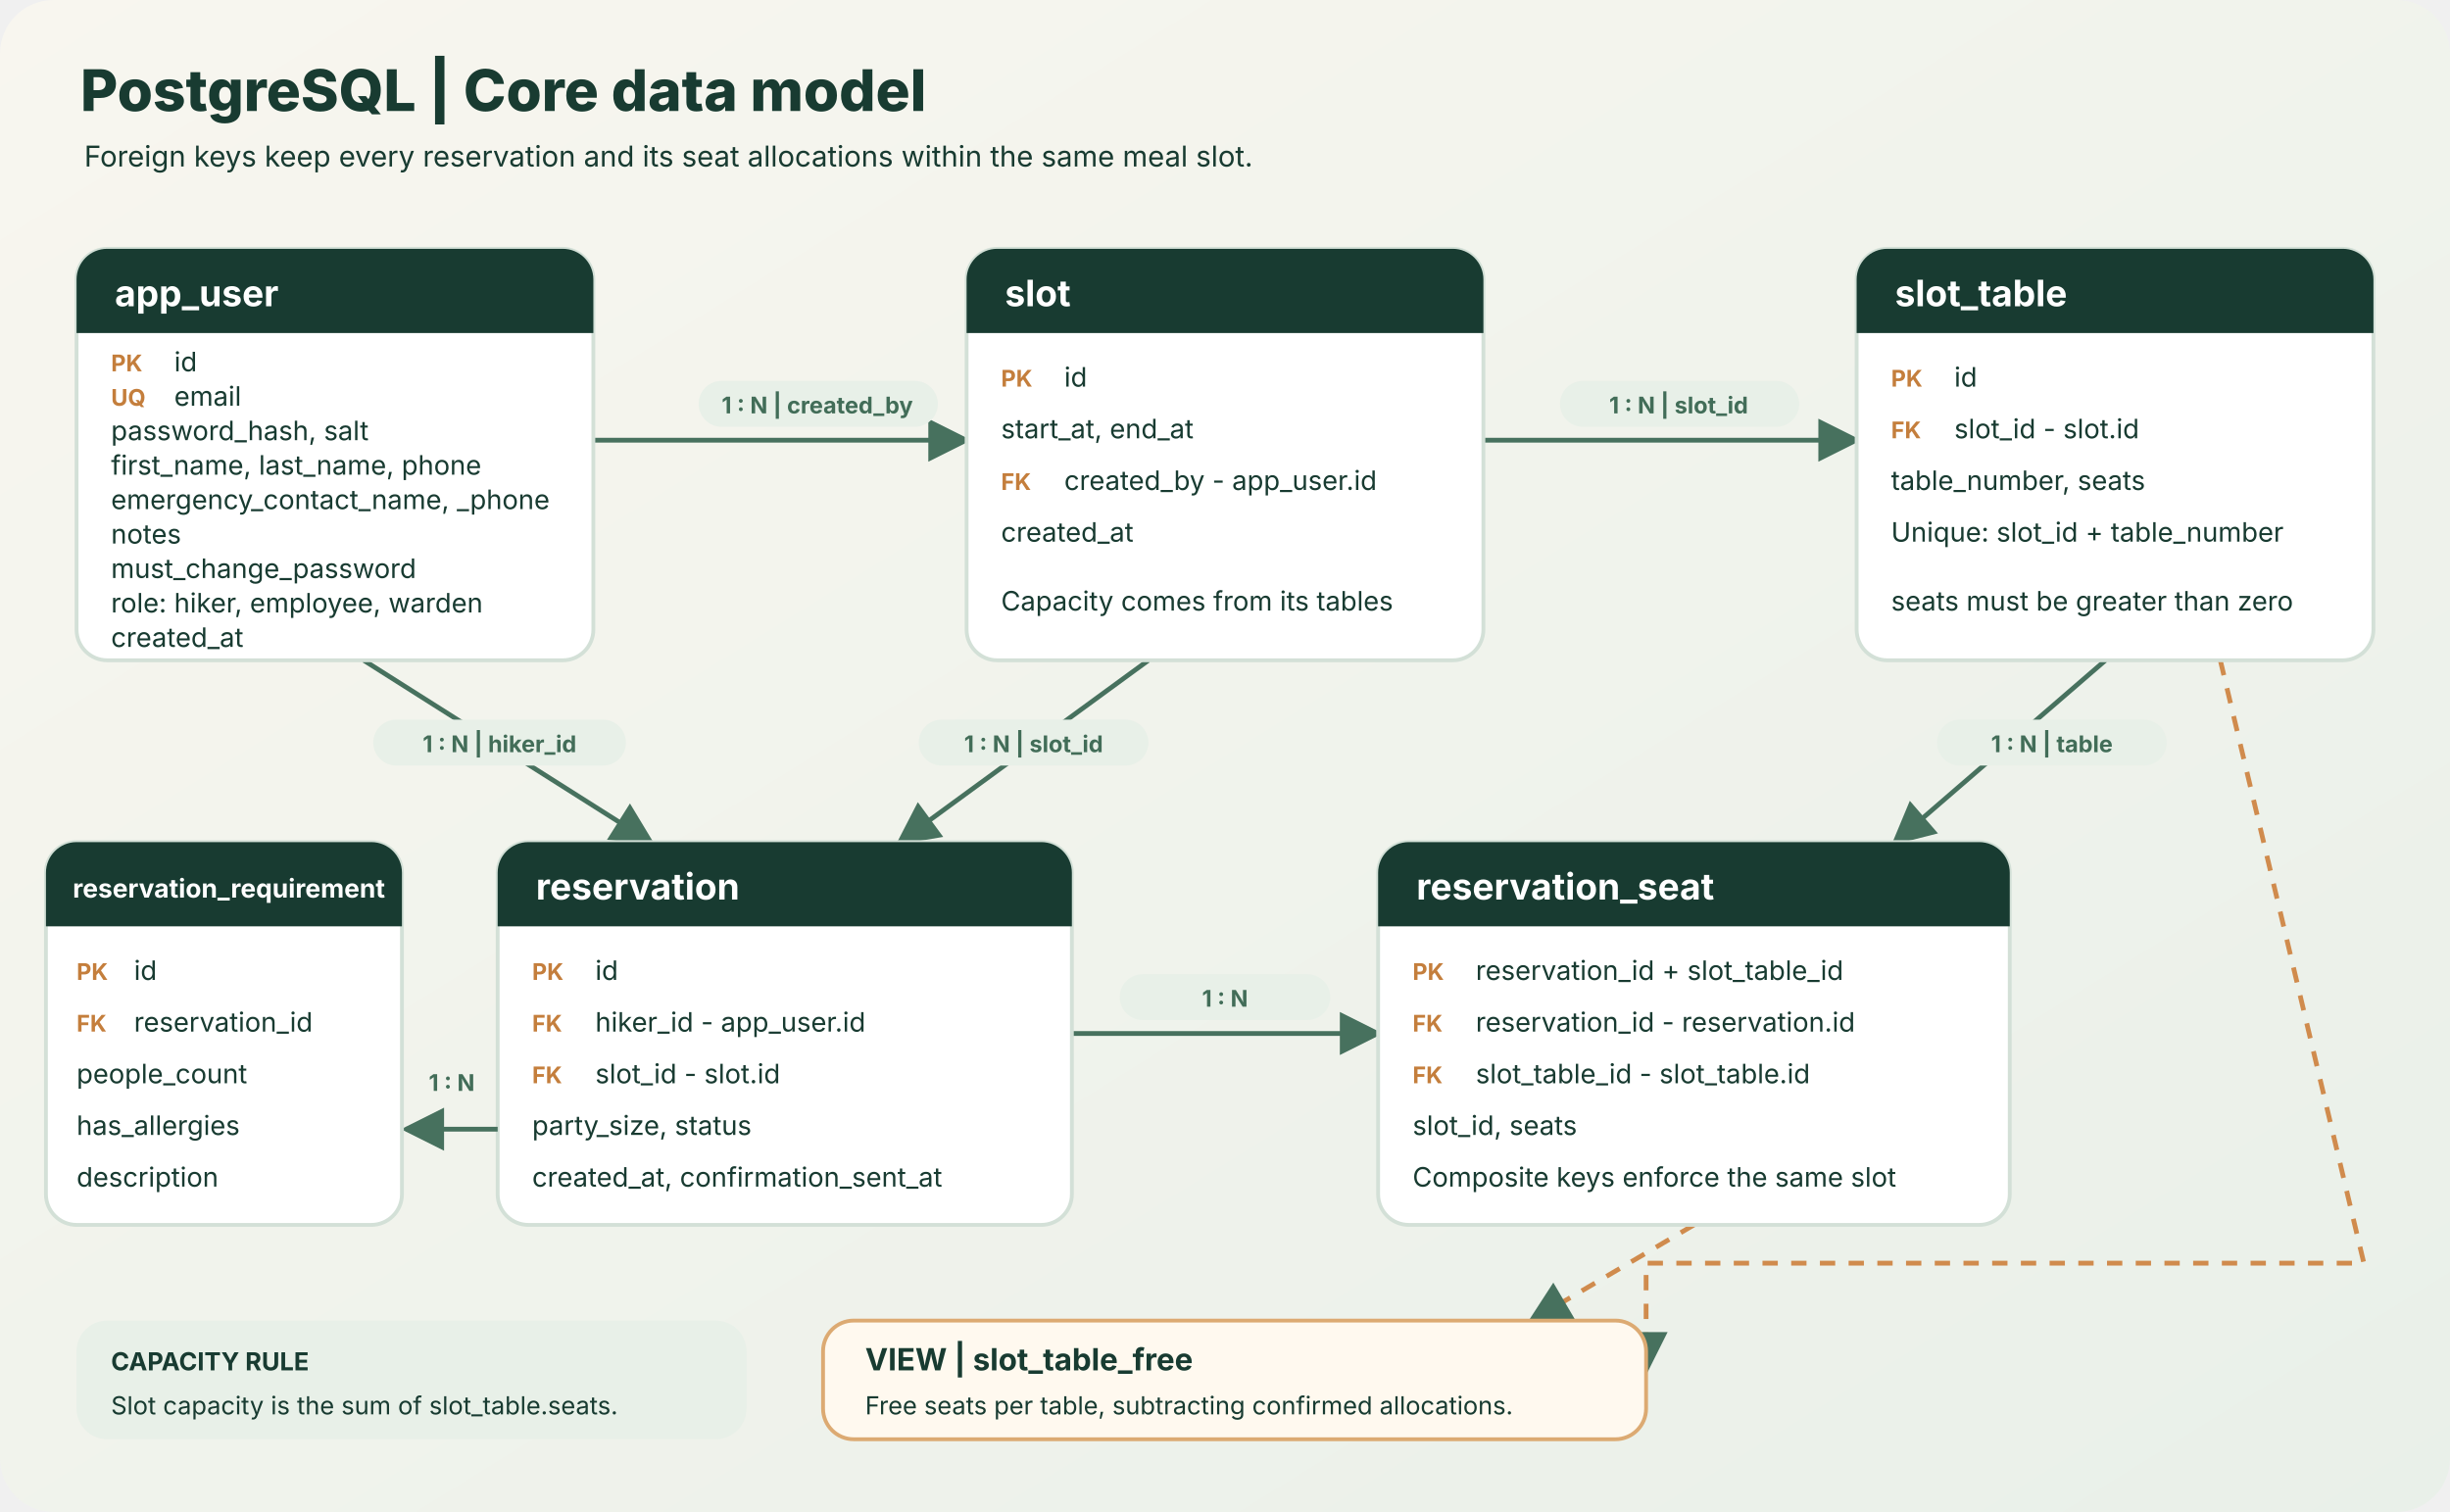
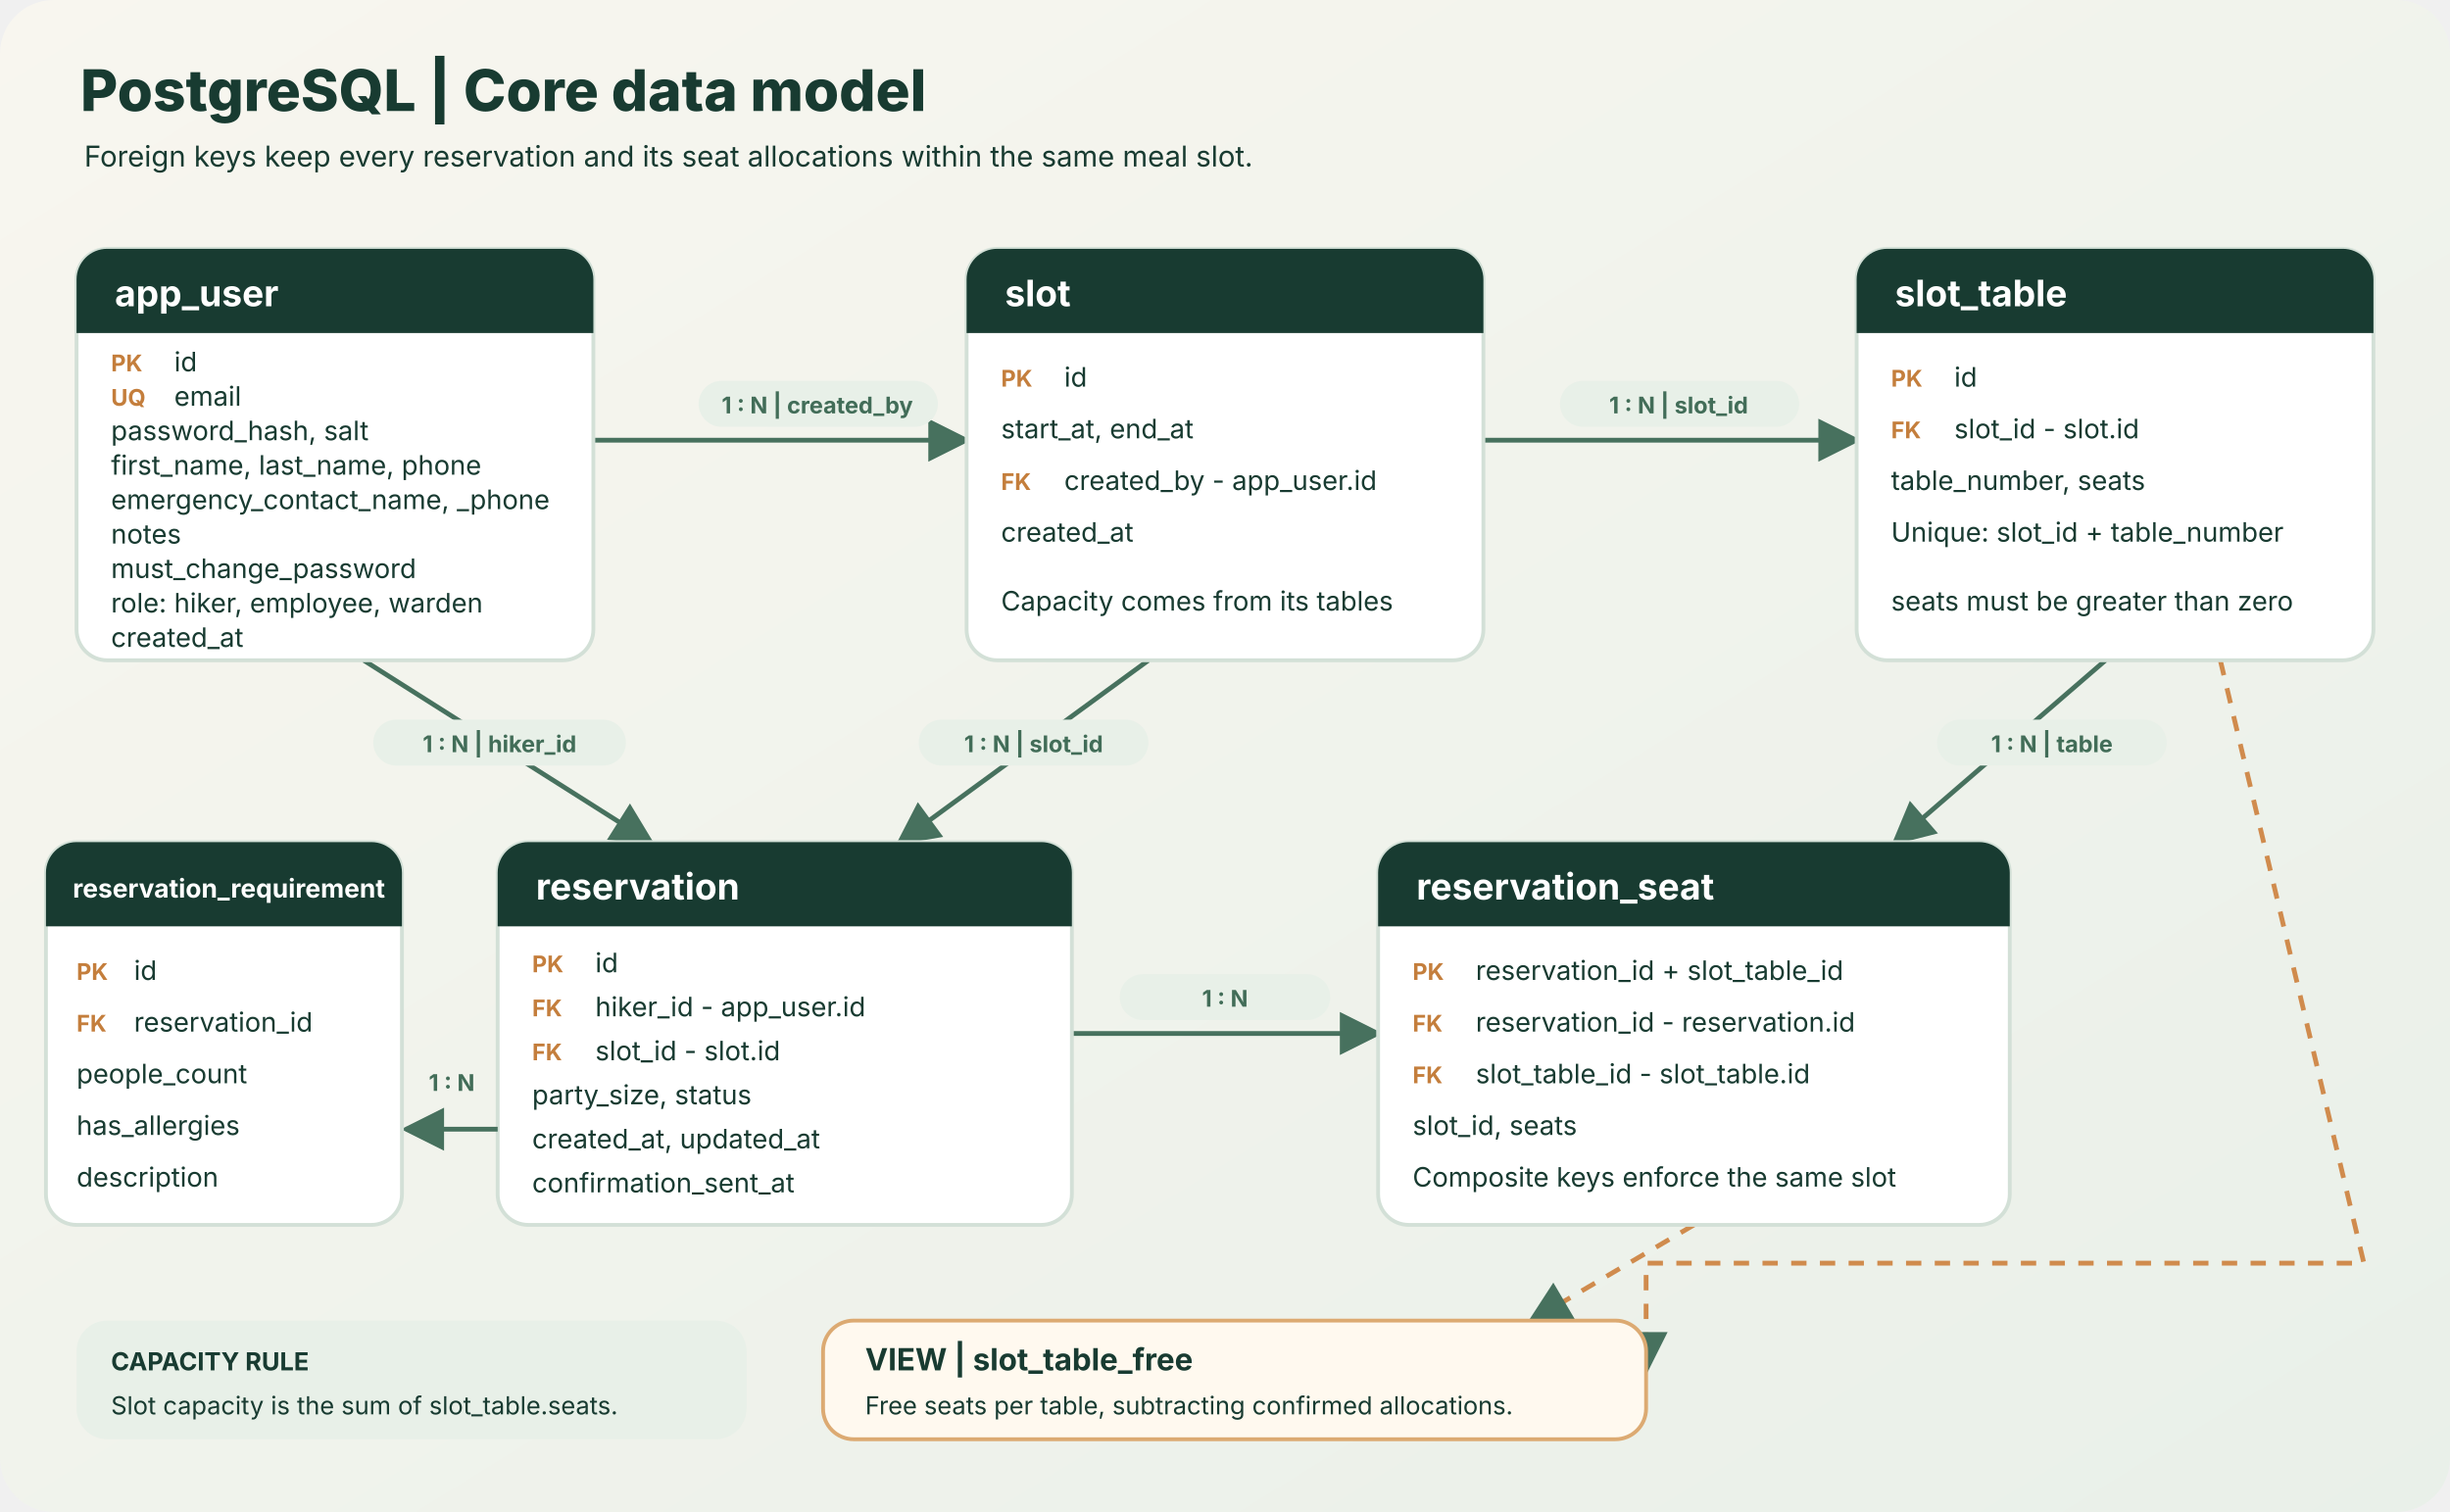
<svg xmlns="http://www.w3.org/2000/svg" width="1280" height="790" viewBox="0 0 1280 790" role="img" aria-labelledby="title description">
  <defs>
    <linearGradient id="background" x1="0" y1="0" x2="1" y2="1">
      <stop offset="0" stop-color="#f8f6ef" />
      <stop offset="1" stop-color="#e9f0e9" />
    </linearGradient>
    <marker id="arrow" markerWidth="9" markerHeight="9" refX="8" refY="4.5" orient="auto" markerUnits="strokeWidth">
      <path d="M0,0 L9,4.5 L0,9 z" fill="#47715e" />
    </marker>
    <style>
      text { font-family: Inter, "Segoe UI", Arial, sans-serif; fill: #183b31; }
      .card { fill: #ffffff; stroke: #d3e0d7; stroke-width: 2; }
      .header { fill: #183b31; }
      .entity { font-size: 19px; font-weight: 700; fill: #ffffff; }
      .field { font-size: 14px; }
      .key { font-size: 12px; font-weight: 700; fill: #c47e3c; }
      .rel { font-size: 12px; font-weight: 700; fill: #426d58; }
      .connector { fill: none; stroke: #47715e; stroke-width: 2.5; marker-end: url(#arrow); }
      .derived { fill: none; stroke: #d08b4d; stroke-width: 2.5; stroke-dasharray: 8 7; marker-end: url(#arrow); }
    </style>
  </defs>
  <rect width="1280" height="790" rx="28" fill="url(#background)" />
  <text x="42" y="58" font-size="30" font-weight="800">PostgreSQL | Core data model</text>
  <text x="44" y="87" font-size="15" fill="#587268">Foreign keys keep every reservation and its seat allocations within the same meal slot.</text>
  <path class="connector" d="M310 230 H505" />
  <path class="connector" d="M775 230 H970" />
  <path class="connector" d="M190 345 L340 440" />
  <path class="connector" d="M600 345 L470 440" />
  <path class="connector" d="M560 540 H720" />
  <path class="connector" d="M1100 345 L990 440" />
  <path class="derived" d="M1160 345 L1235 660 H860 V716" />
  <path class="derived" d="M885 640 L800 690" />
  <rect x="365" y="199" width="125" height="24" rx="12" fill="#e8f0e8" />
  <text x="427" y="216" text-anchor="middle" class="rel">1 : N | created_by</text>
  <rect x="815" y="199" width="125" height="24" rx="12" fill="#e8f0e8" />
  <text x="877" y="216" text-anchor="middle" class="rel">1 : N | slot_id</text>
  <rect x="195" y="376" width="132" height="24" rx="12" fill="#e8f0e8" />
  <text x="261" y="393" text-anchor="middle" class="rel">1 : N | hiker_id</text>
  <rect x="480" y="376" width="120" height="24" rx="12" fill="#e8f0e8" />
  <text x="540" y="393" text-anchor="middle" class="rel">1 : N | slot_id</text>
  <rect x="585" y="509" width="110" height="24" rx="12" fill="#e8f0e8" />
  <text x="640" y="526" text-anchor="middle" class="rel">1 : N</text>
  <rect x="1012" y="376" width="120" height="24" rx="12" fill="#e8f0e8" />
  <text x="1072" y="393" text-anchor="middle" class="rel">1 : N | table</text>
  <rect x="40" y="130" width="270" height="215" rx="16" class="card" />
  <path d="M56 130 H294 A16 16 0 0 1 310 146 V174 H40 V146 A16 16 0 0 1 56 130" class="header" />
  <text x="60" y="160" class="entity">app_user</text>
  <text x="58" y="194" class="key">PK</text>
  <text x="91" y="194" class="field">id</text>
  <text x="58" y="212" class="key">UQ</text>
  <text x="91" y="212" class="field">email</text>
  <text x="58" y="230" class="field">password_hash, salt</text>
  <text x="58" y="248" class="field">first_name, last_name, phone</text>
  <text x="58" y="266" class="field">emergency_contact_name, _phone</text>
  <text x="58" y="284" class="field">notes</text>
  <text x="58" y="302" class="field">must_change_password</text>
  <text x="58" y="320" class="field">role: hiker, employee, warden</text>
  <text x="58" y="338" class="field">created_at</text>
  <rect x="505" y="130" width="270" height="215" rx="16" class="card" />
  <path d="M521 130 H759 A16 16 0 0 1 775 146 V174 H505 V146 A16 16 0 0 1 521 130" class="header" />
  <text x="525" y="160" class="entity">slot</text>
  <text x="523" y="202" class="key">PK</text>
  <text x="556" y="202" class="field">id</text>
  <text x="523" y="229" class="field">start_at, end_at</text>
  <text x="523" y="256" class="key">FK</text>
  <text x="556" y="256" class="field">created_by - app_user.id</text>
  <text x="523" y="283" class="field">created_at</text>
  <text x="523" y="319" class="field">Capacity comes from its tables</text>
  <rect x="970" y="130" width="270" height="215" rx="16" class="card" />
  <path d="M986 130 H1224 A16 16 0 0 1 1240 146 V174 H970 V146 A16 16 0 0 1 986 130" class="header" />
  <text x="990" y="160" class="entity">slot_table</text>
  <text x="988" y="202" class="key">PK</text>
  <text x="1021" y="202" class="field">id</text>
  <text x="988" y="229" class="key">FK</text>
  <text x="1021" y="229" class="field">slot_id - slot.id</text>
  <text x="988" y="256" class="field">table_number, seats</text>
  <text x="988" y="283" class="field">Unique: slot_id + table_number</text>
  <text x="988" y="319" class="field">seats must be greater than zero</text>
  <rect x="260" y="440" width="300" height="200" rx="16" class="card" />
  <path d="M276 440 H544 A16 16 0 0 1 560 456 V484 H260 V456 A16 16 0 0 1 276 440" class="header" />
  <text x="280" y="470" class="entity">reservation</text>
-   <text x="278" y="512" class="key">PK</text>
-   <text x="311" y="512" class="field">id</text>
-   <text x="278" y="539" class="key">FK</text>
-   <text x="311" y="539" class="field">hiker_id - app_user.id</text>
-   <text x="278" y="566" class="key">FK</text>
-   <text x="311" y="566" class="field">slot_id - slot.id</text>
-   <text x="278" y="593" class="field">party_size, status</text>
-   <text x="278" y="620" class="field">created_at, confirmation_sent_at</text>
+   <text x="278" y="508" class="key">PK</text>
+   <text x="311" y="508" class="field">id</text>
+   <text x="278" y="531" class="key">FK</text>
+   <text x="311" y="531" class="field">hiker_id - app_user.id</text>
+   <text x="278" y="554" class="key">FK</text>
+   <text x="311" y="554" class="field">slot_id - slot.id</text>
+   <text x="278" y="577" class="field">party_size, status</text>
+   <text x="278" y="600" class="field">created_at, updated_at</text>
+   <text x="278" y="623" class="field">confirmation_sent_at</text>
  <path class="connector" d="M260 590 H212" />
  <text x="236" y="570" text-anchor="middle" class="rel">1 : N</text>
  <rect x="24" y="440" width="186" height="200" rx="16" class="card" />
  <path d="M40 440 H194 A16 16 0 0 1 210 456 V484 H24 V456 A16 16 0 0 1 40 440" class="header" />
  <text x="38" y="469" class="entity" style="font-size:13.5px">reservation_requirement</text>
  <text x="40" y="512" class="key">PK</text>
  <text x="70" y="512" class="field">id</text>
  <text x="40" y="539" class="key">FK</text>
  <text x="70" y="539" class="field">reservation_id</text>
  <text x="40" y="566" class="field">people_count</text>
  <text x="40" y="593" class="field">has_allergies</text>
  <text x="40" y="620" class="field">description</text>
  <rect x="720" y="440" width="330" height="200" rx="16" class="card" />
  <path d="M736 440 H1034 A16 16 0 0 1 1050 456 V484 H720 V456 A16 16 0 0 1 736 440" class="header" />
  <text x="740" y="470" class="entity">reservation_seat</text>
  <text x="738" y="512" class="key">PK</text>
  <text x="771" y="512" class="field">reservation_id + slot_table_id</text>
  <text x="738" y="539" class="key">FK</text>
  <text x="771" y="539" class="field">reservation_id - reservation.id</text>
  <text x="738" y="566" class="key">FK</text>
  <text x="771" y="566" class="field">slot_table_id - slot_table.id</text>
  <text x="738" y="593" class="field">slot_id, seats</text>
  <text x="738" y="620" class="field">Composite keys enforce the same slot</text>
  <rect x="430" y="690" width="430" height="62" rx="16" fill="#fff9ef" stroke="#dcaa72" stroke-width="2" />
  <text x="452" y="716" font-size="16" font-weight="700">VIEW | slot_table_free</text>
  <text x="452" y="739" font-size="13" fill="#587268">Free seats per table, subtracting confirmed allocations.</text>
  <rect x="40" y="690" width="350" height="62" rx="16" fill="#e8f0e8" />
  <text x="58" y="716" font-size="13" font-weight="700">CAPACITY RULE</text>
  <text x="58" y="739" font-size="13" fill="#587268">Slot capacity is the sum of slot_table.seats.</text>
</svg>
